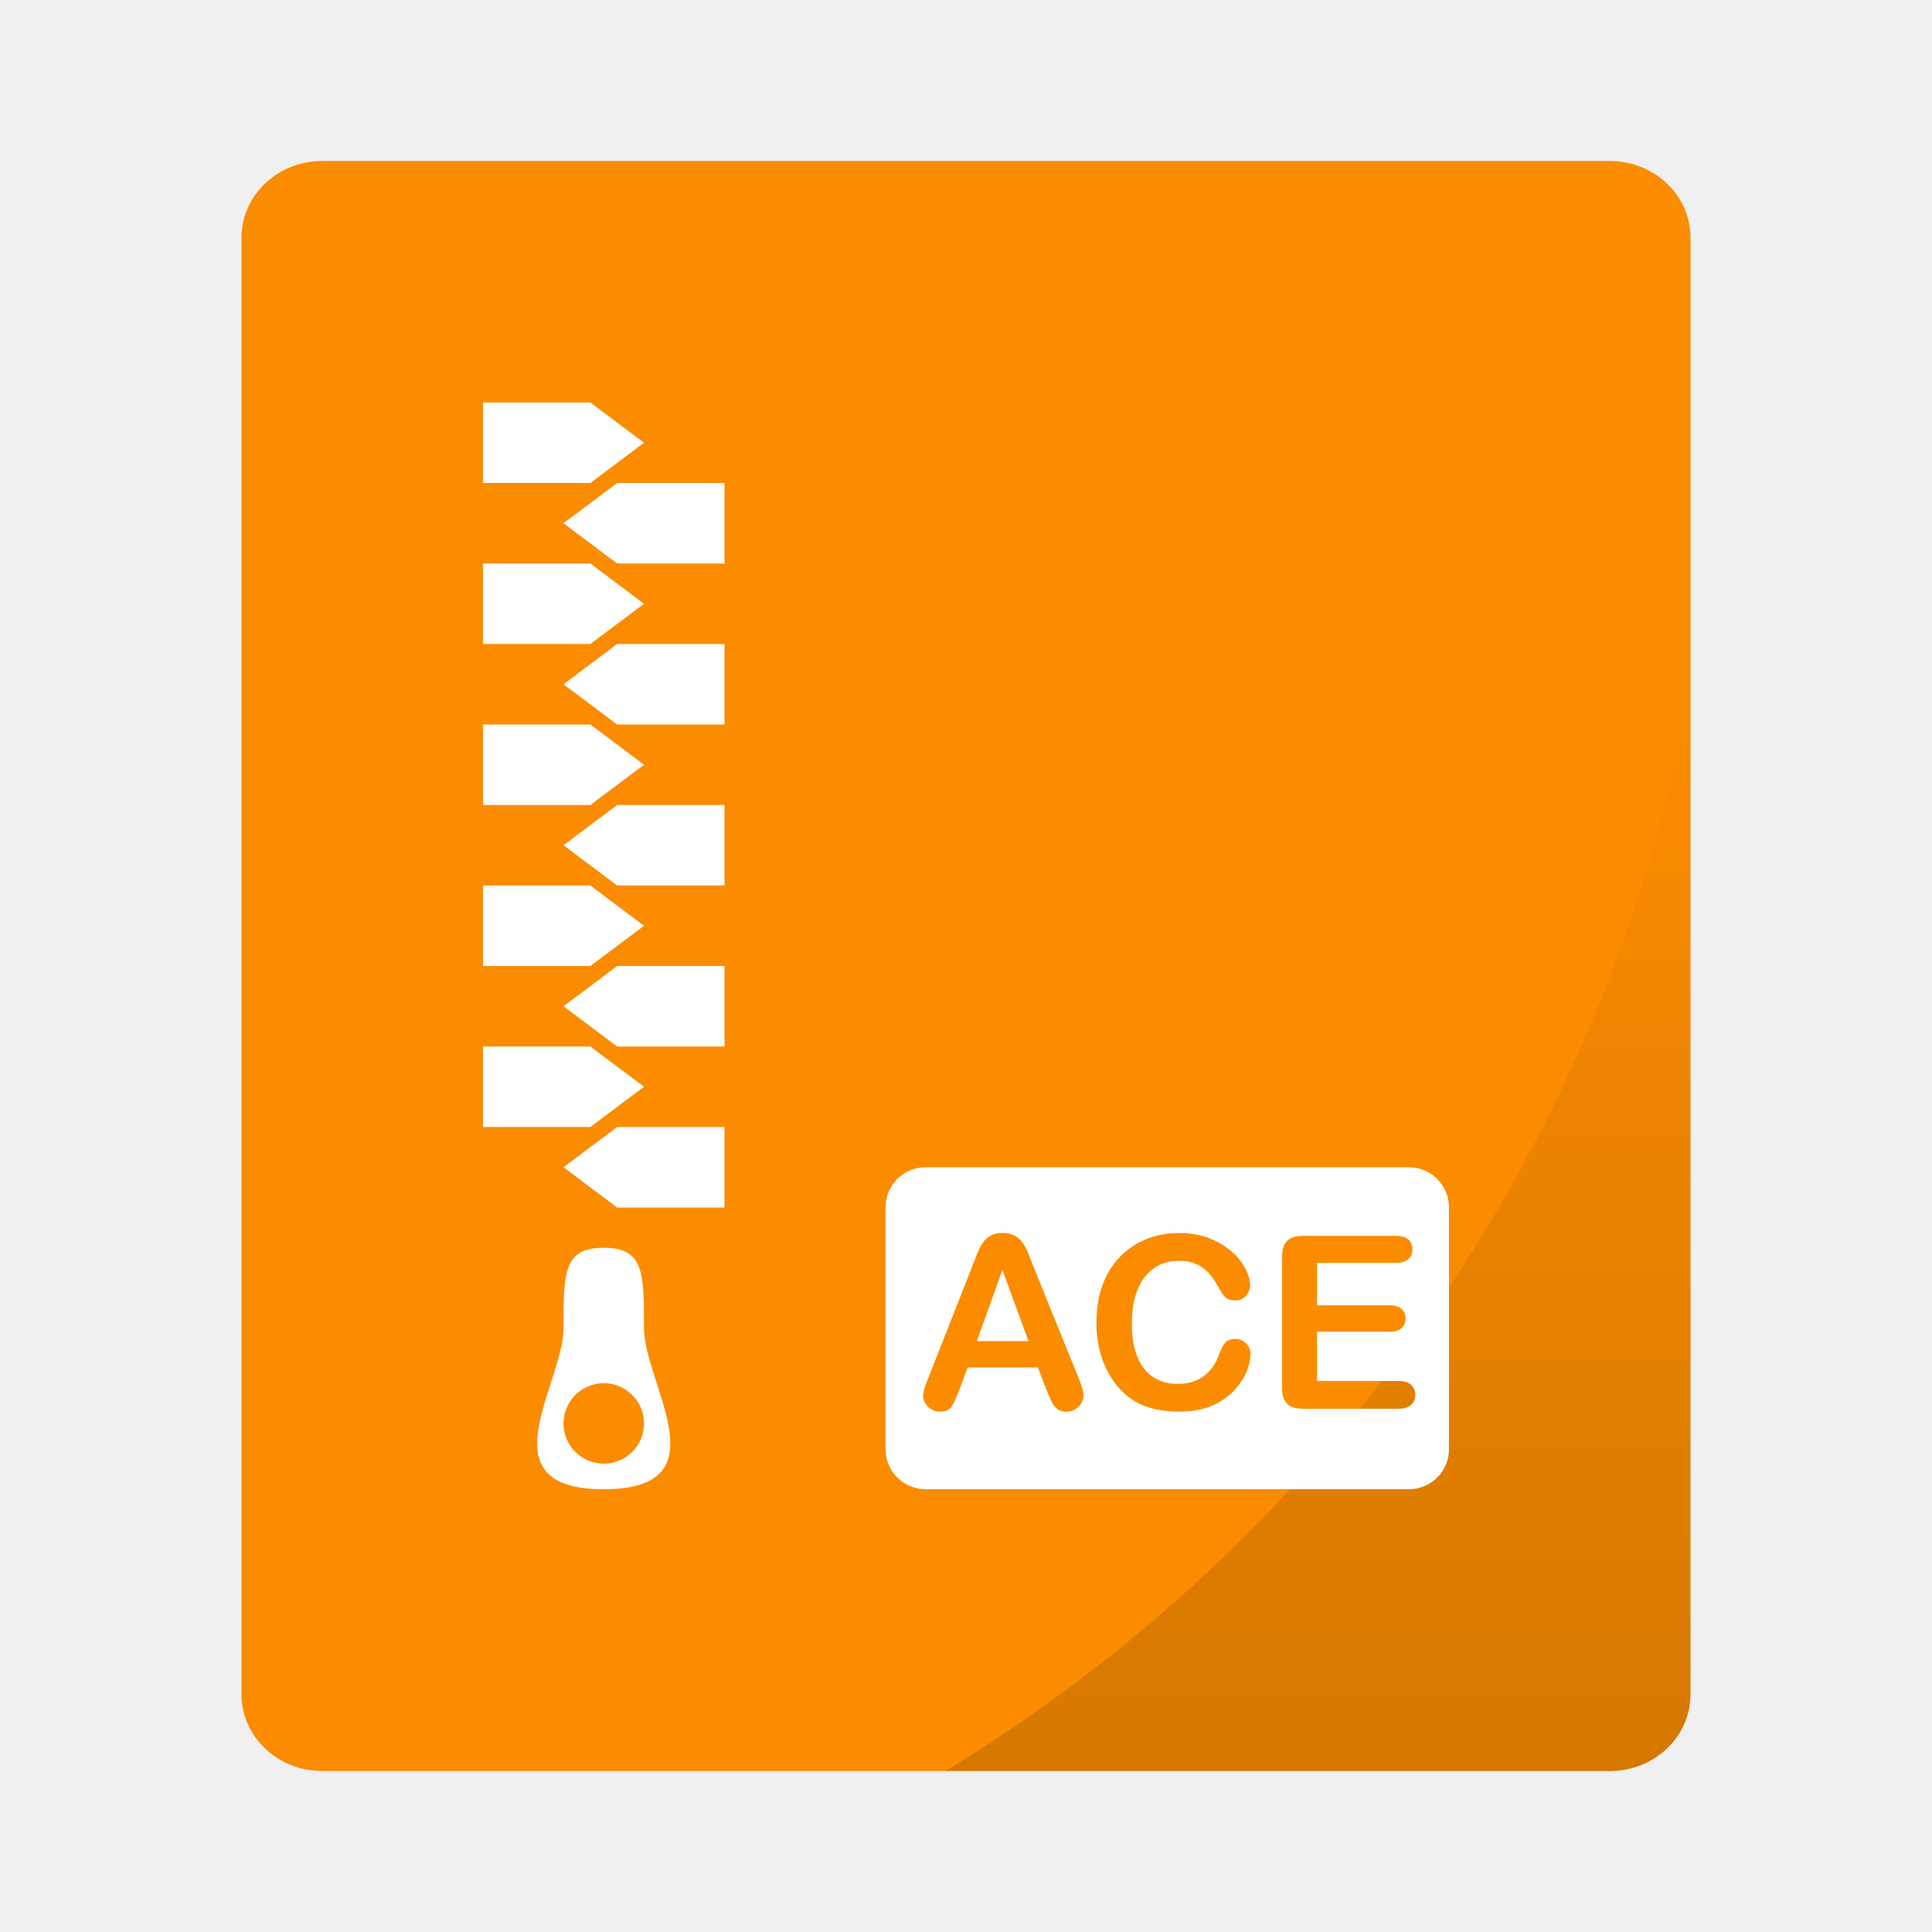
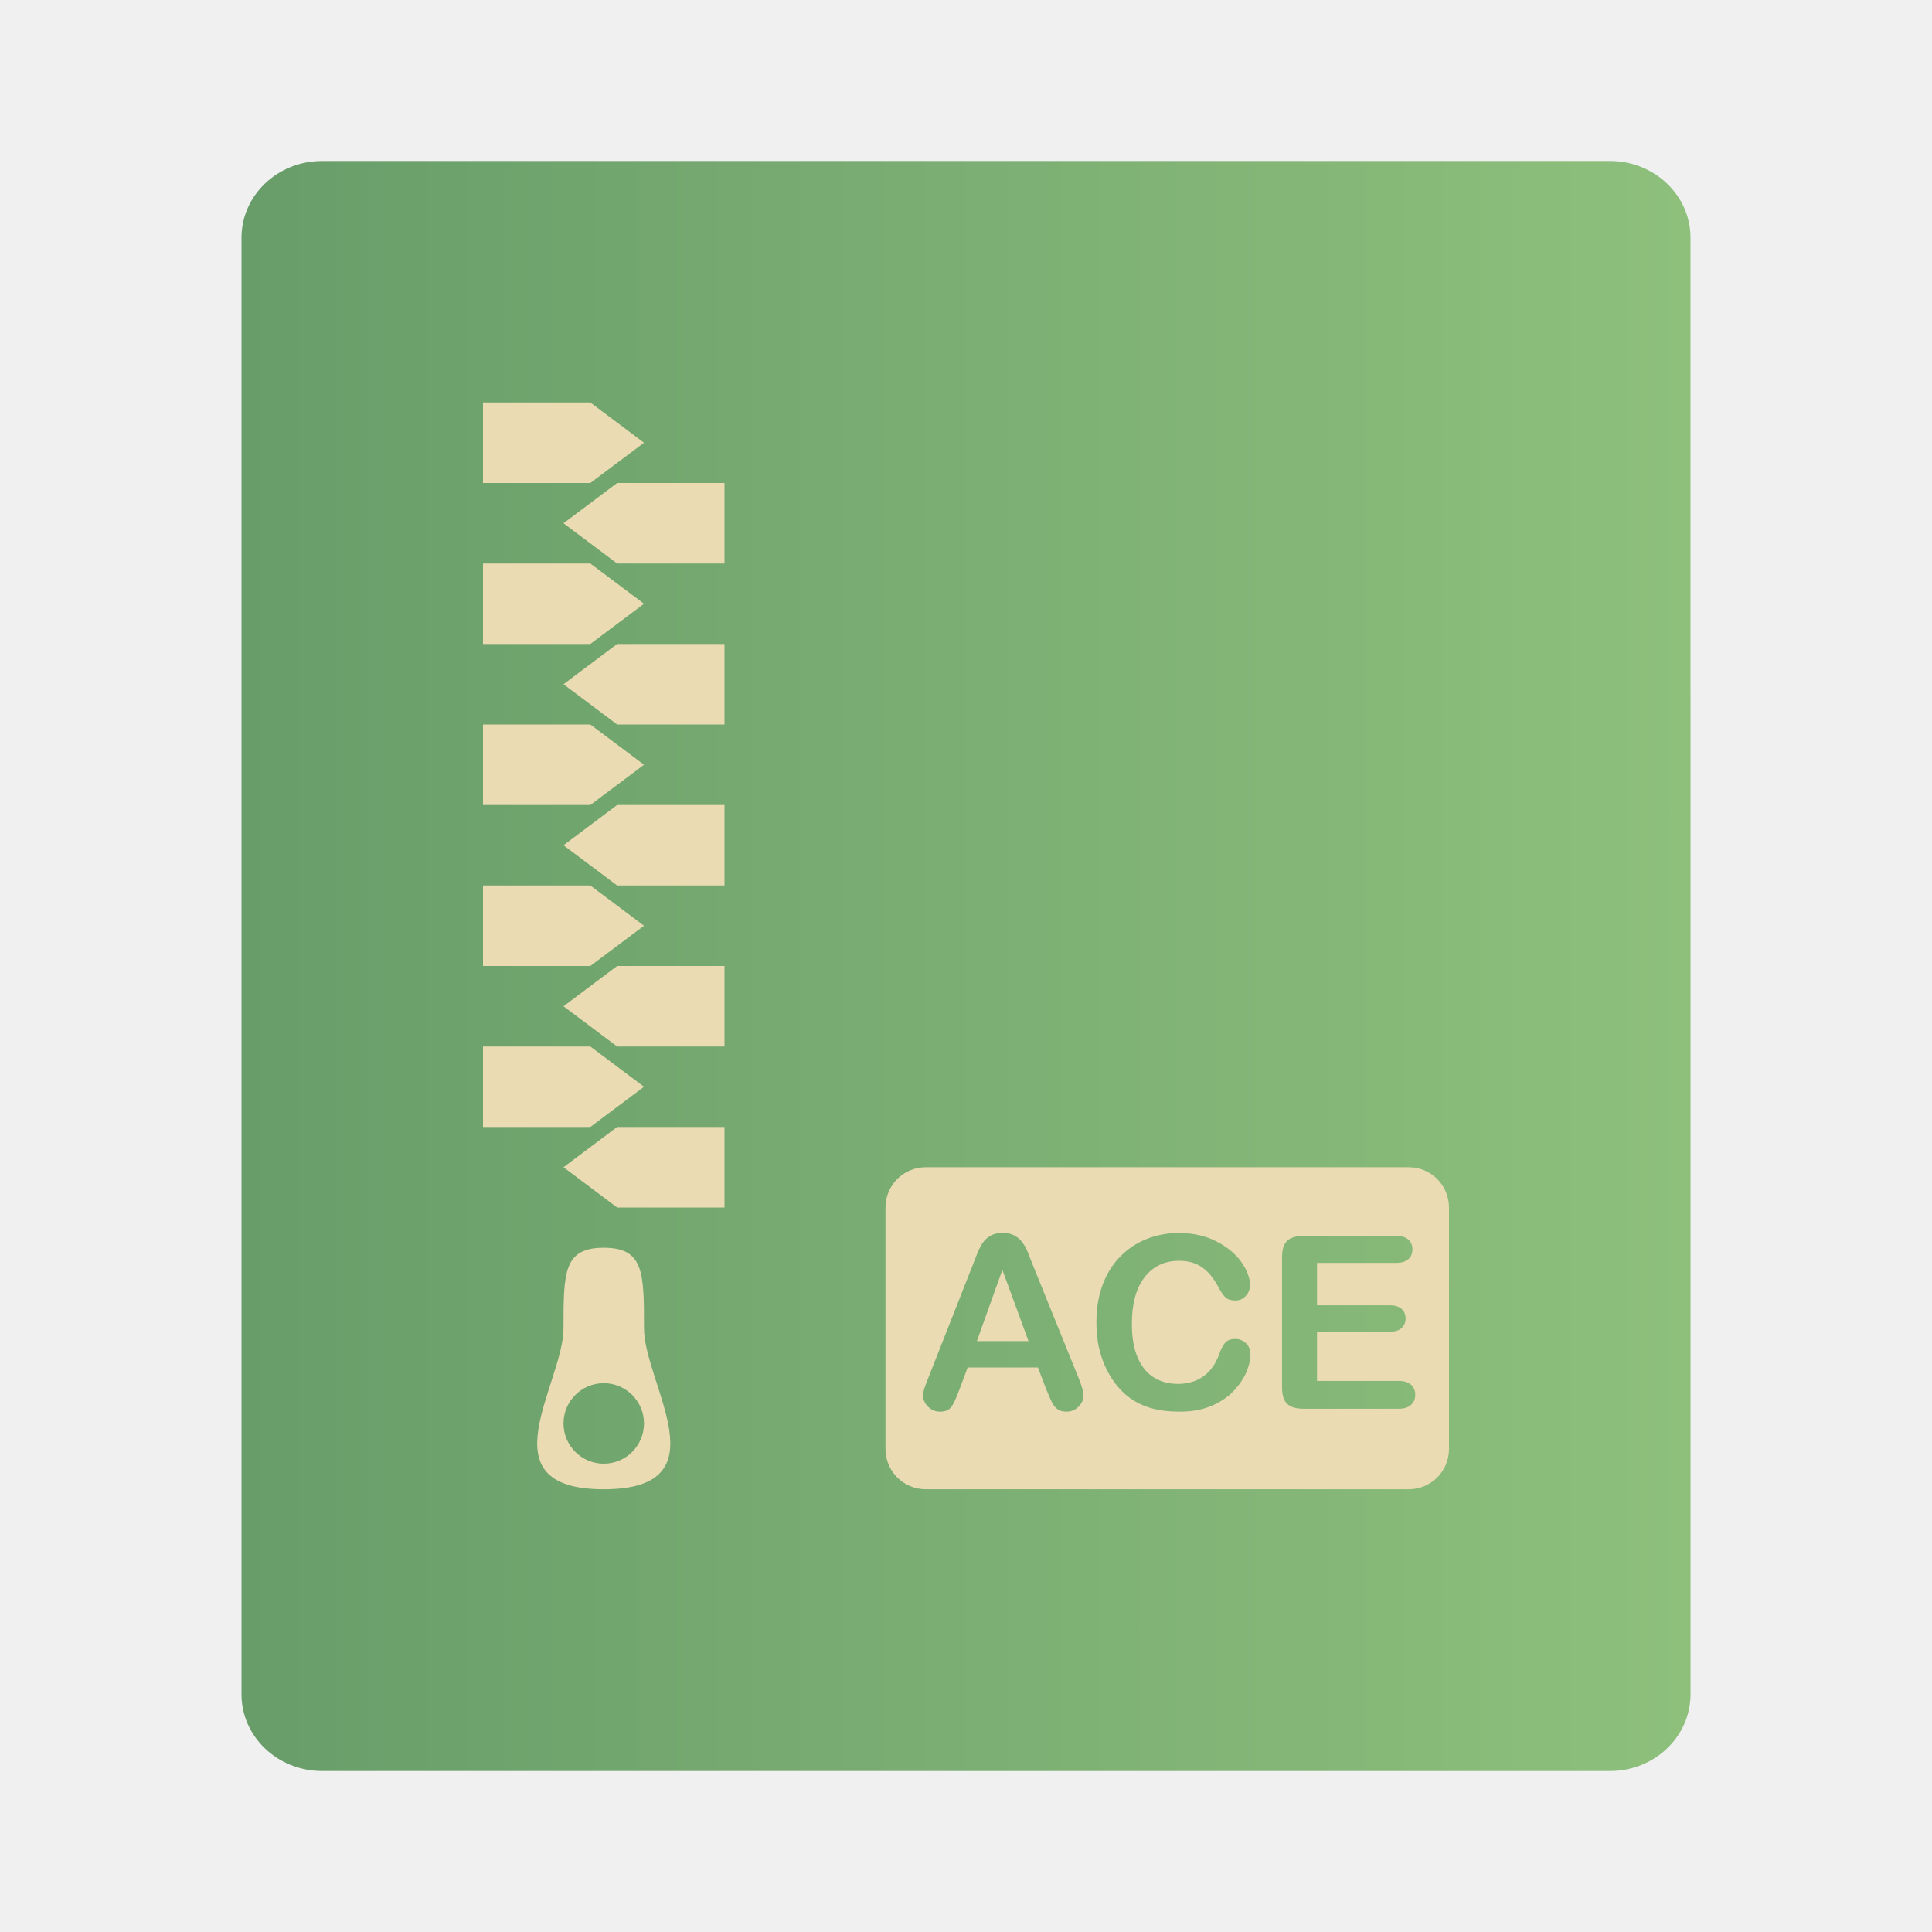
<svg xmlns="http://www.w3.org/2000/svg" xmlns:xlink="http://www.w3.org/1999/xlink" width="48px" height="48px" viewBox="0 0 48 48" version="1.1" id="svg39">
-   <g id="g829">
-     <rect rx="2" ry="1.905" y="4" x="6" height="40" width="36" id="rect834" style="opacity:1;fill:#fb8c00;fill-opacity:1;stroke:none;stroke-width:0.926;stroke-linecap:round;stroke-linejoin:round;stroke-miterlimit:4;stroke-dasharray:none;stroke-opacity:0.059;paint-order:markers stroke fill" />
-     <path id="rect866" d="M 42,17.242 A 40,40 0 0 1 23.494,44 H 40 c 1.108,0 2,-0.849 2,-1.904 z" style="opacity:0.15;fill:url(#linearGradient877);fill-opacity:1;stroke:none;stroke-width:0.926;stroke-linecap:round;stroke-linejoin:round;stroke-miterlimit:4;stroke-dasharray:none;stroke-opacity:0.059;paint-order:markers stroke fill" />
+   <g id="g829" style="fill:url(#linearGradient2)">
+     <rect rx="2" ry="1.905" y="4" x="6" height="40" width="36" id="rect834" style="opacity:1;fill:url(#linearGradient2);fill-opacity:1;stroke:none;stroke-width:0.926;stroke-linecap:round;stroke-linejoin:round;stroke-miterlimit:4;stroke-dasharray:none;stroke-opacity:0.059;paint-order:markers stroke fill" />
+     <path id="rect866" d="M 42,17.242 A 40,40 0 0 1 23.494,44 H 40 c 1.108,0 2,-0.849 2,-1.904 z" style="opacity:0.15;fill:url(#linearGradient2);fill-opacity:1;stroke:none;stroke-width:0.926;stroke-linecap:round;stroke-linejoin:round;stroke-miterlimit:4;stroke-dasharray:none;stroke-opacity:0.059;paint-order:markers stroke fill" />
  </g>
  <defs id="defs11">
+     <linearGradient id="linearGradient1">
+       <stop style="stop-color:#689d6a;stop-opacity:1;" offset="0" id="stop1" />
+       <stop style="stop-color:#8ec07c;stop-opacity:1;" offset="1" id="stop2" />
+     </linearGradient>
    <linearGradient x1="90.7%" y1="6.565%" x2="35.327%" y2="64.144%" id="linearGradient-1">
      <stop stop-color="#93DEF2" offset="0%" id="stop6" />
      <stop stop-color="#5ABADF" offset="100%" id="stop8" />
    </linearGradient>
-     <linearGradient xlink:href="#linearGradient875" id="linearGradient877" x1="32.747" y1="44" x2="32.747" y2="17.242" gradientUnits="userSpaceOnUse" />
-     <linearGradient id="linearGradient875">
-       <stop style="stop-color:#000000;stop-opacity:1;" offset="0" id="stop871" />
-       <stop style="stop-color:#000000;stop-opacity:0;" offset="1" id="stop873" />
-     </linearGradient>
+     <linearGradient xlink:href="#linearGradient1" id="linearGradient2" x1="6" y1="24" x2="42" y2="24" gradientUnits="userSpaceOnUse" />
  </defs>
-   <path style="fill:#ffffff;fill-rule:evenodd;stroke:none;stroke-width:1" d="M 23 29 C 22.446 29 22 29.446 22 30 L 22 36 C 22 36.554 22.446 37 23 37 L 35 37 C 35.554 37 36 36.554 36 36 L 36 30 C 36 29.446 35.554 29 35 29 L 23 29 z M 24.91 30.631 C 25.031 30.631 25.132 30.655 25.213 30.701 C 25.294 30.747 25.36 30.807 25.41 30.879 C 25.46 30.951 25.501 31.028 25.535 31.111 C 25.569 31.194 25.613 31.305 25.666 31.443 L 26.789 34.215 C 26.877 34.426 26.92 34.58 26.92 34.676 C 26.92 34.775 26.878 34.866 26.795 34.949 C 26.712 35.032 26.613 35.072 26.496 35.072 C 26.428 35.072 26.369 35.062 26.32 35.037 C 26.271 35.013 26.23 34.979 26.197 34.938 C 26.164 34.896 26.128 34.831 26.09 34.744 C 26.052 34.657 26.02 34.58 25.992 34.514 L 25.787 33.975 L 24.041 33.975 L 23.836 34.525 C 23.756 34.74 23.688 34.886 23.631 34.961 C 23.574 35.036 23.48 35.072 23.352 35.072 C 23.242 35.072 23.146 35.033 23.062 34.953 C 22.979 34.873 22.936 34.781 22.936 34.68 C 22.936 34.621 22.945 34.561 22.965 34.498 C 22.984 34.436 23.018 34.35 23.062 34.238 L 24.16 31.449 C 24.191 31.369 24.229 31.272 24.273 31.16 C 24.317 31.048 24.364 30.955 24.414 30.881 C 24.464 30.807 24.528 30.747 24.609 30.701 C 24.69 30.655 24.791 30.631 24.91 30.631 z M 29.287 30.633 C 29.635 30.633 29.945 30.701 30.217 30.84 C 30.488 30.979 30.695 31.149 30.84 31.354 C 30.984 31.558 31.057 31.752 31.057 31.934 C 31.057 32.033 31.021 32.121 30.951 32.197 C 30.881 32.273 30.797 32.311 30.697 32.311 C 30.586 32.311 30.501 32.285 30.445 32.232 C 30.39 32.18 30.328 32.088 30.26 31.959 C 30.146 31.746 30.013 31.588 29.859 31.482 C 29.706 31.377 29.518 31.324 29.293 31.324 C 28.936 31.324 28.651 31.459 28.439 31.73 C 28.228 32.002 28.121 32.389 28.121 32.889 C 28.121 33.223 28.168 33.499 28.262 33.721 C 28.355 33.942 28.488 34.109 28.66 34.219 C 28.832 34.328 29.033 34.383 29.264 34.383 C 29.514 34.383 29.726 34.319 29.898 34.195 C 30.071 34.071 30.201 33.891 30.289 33.65 C 30.326 33.537 30.373 33.444 30.428 33.373 C 30.482 33.302 30.57 33.266 30.691 33.266 C 30.795 33.266 30.883 33.303 30.957 33.375 C 31.031 33.447 31.068 33.537 31.068 33.645 C 31.068 33.781 31.034 33.929 30.967 34.088 C 30.899 34.247 30.795 34.403 30.65 34.557 C 30.506 34.71 30.32 34.834 30.096 34.93 C 29.871 35.025 29.609 35.072 29.311 35.072 C 29.084 35.072 28.879 35.053 28.693 35.01 C 28.508 34.967 28.339 34.899 28.188 34.809 C 28.036 34.718 27.896 34.598 27.77 34.449 C 27.656 34.314 27.561 34.163 27.48 33.996 C 27.4 33.829 27.339 33.652 27.299 33.463 C 27.259 33.273 27.24 33.072 27.24 32.859 C 27.24 32.514 27.29 32.203 27.391 31.93 C 27.491 31.656 27.635 31.423 27.822 31.229 C 28.01 31.034 28.23 30.887 28.482 30.785 C 28.734 30.684 29.002 30.633 29.287 30.633 z M 32.385 30.705 L 34.682 30.705 C 34.82 30.705 34.923 30.735 34.99 30.797 C 35.058 30.858 35.092 30.939 35.092 31.039 C 35.092 31.141 35.058 31.222 34.99 31.283 C 34.923 31.345 34.82 31.377 34.682 31.377 L 32.721 31.377 L 32.721 32.43 L 34.525 32.43 C 34.658 32.43 34.757 32.46 34.822 32.52 C 34.888 32.579 34.922 32.658 34.922 32.756 C 34.922 32.854 34.889 32.933 34.824 32.994 C 34.76 33.056 34.66 33.086 34.525 33.086 L 32.721 33.086 L 32.721 34.309 L 34.748 34.309 C 34.885 34.309 34.987 34.341 35.057 34.404 C 35.126 34.468 35.162 34.551 35.162 34.656 C 35.162 34.758 35.126 34.841 35.057 34.904 C 34.987 34.968 34.885 35 34.748 35 L 32.385 35 C 32.195 35 32.058 34.957 31.975 34.873 C 31.892 34.789 31.852 34.654 31.852 34.467 L 31.852 31.238 C 31.852 31.113 31.869 31.011 31.906 30.932 C 31.943 30.853 32.001 30.796 32.08 30.76 C 32.159 30.724 32.262 30.705 32.385 30.705 z M 24.904 31.549 L 24.27 33.32 L 25.553 33.32 L 24.904 31.549 z " id="Rectangle-337" />
-   <polygon id="Rectangle-327" points="12,12 12,10 14.667,10 16,11 14.667,12 " style="fill:#ffffff;fill-rule:evenodd;stroke:none;stroke-width:1" />
-   <polygon id="polygon17" transform="matrix(-1,0,0,1,32,0)" points="14,14 14,12 16.667,12 18,13 16.667,14 " style="fill:#ffffff;fill-rule:evenodd;stroke:none;stroke-width:1" />
-   <polygon id="polygon19" transform="matrix(-1,0,0,1,32,0)" points="14,18 14,16 16.667,16 18,17 16.667,18 " style="fill:#ffffff;fill-rule:evenodd;stroke:none;stroke-width:1" />
-   <polygon id="polygon21" points="12,16 12,14 14.667,14 16,15 14.667,16 " style="fill:#ffffff;fill-rule:evenodd;stroke:none;stroke-width:1" />
-   <polygon id="polygon23" transform="matrix(-1,0,0,1,32,0)" points="14,22 14,20 16.667,20 18,21 16.667,22 " style="fill:#ffffff;fill-rule:evenodd;stroke:none;stroke-width:1" />
-   <polygon id="polygon25" points="12,20 12,18 14.667,18 16,19 14.667,20 " style="fill:#ffffff;fill-rule:evenodd;stroke:none;stroke-width:1" />
-   <polygon id="polygon27" transform="matrix(-1,0,0,1,32,0)" points="14,26 14,24 16.667,24 18,25 16.667,26 " style="fill:#ffffff;fill-rule:evenodd;stroke:none;stroke-width:1" />
-   <polygon id="polygon29" points="12,24 12,22 14.667,22 16,23 14.667,24 " style="fill:#ffffff;fill-rule:evenodd;stroke:none;stroke-width:1" />
-   <polygon id="polygon31" transform="matrix(-1,0,0,1,32,0)" points="14,30 14,28 16.667,28 18,29 16.667,30 " style="fill:#ffffff;fill-rule:evenodd;stroke:none;stroke-width:1" />
-   <polygon id="polygon33" points="12,28 12,26 14.667,26 16,27 14.667,28 " style="fill:#ffffff;fill-rule:evenodd;stroke:none;stroke-width:1" />
-   <path d="m 15,37 c 3,0 1,-2.619 1,-4 0,-1.381 0,-2 -1,-2 -1,0 -1,0.619 -1,2 0,1.381 -2,4 1,4 z m 0,-0.635 c 0.552,0 1,-0.448 1,-1 0,-0.552 -0.448,-1 -1,-1 -0.552,0 -1,0.448 -1,1 0,0.552 0.448,1 1,1 z" id="Combined-Shape" style="fill:#ffffff;fill-rule:evenodd;stroke:none;stroke-width:1" />
+   <path style="fill:#ebdbb2;fill-rule:evenodd;stroke:none;stroke-width:1;fill-opacity:1" d="M 23 29 C 22.446 29 22 29.446 22 30 L 22 36 C 22 36.554 22.446 37 23 37 L 35 37 C 35.554 37 36 36.554 36 36 L 36 30 C 36 29.446 35.554 29 35 29 L 23 29 z M 24.91 30.631 C 25.031 30.631 25.132 30.655 25.213 30.701 C 25.294 30.747 25.36 30.807 25.41 30.879 C 25.46 30.951 25.501 31.028 25.535 31.111 C 25.569 31.194 25.613 31.305 25.666 31.443 L 26.789 34.215 C 26.877 34.426 26.92 34.58 26.92 34.676 C 26.92 34.775 26.878 34.866 26.795 34.949 C 26.712 35.032 26.613 35.072 26.496 35.072 C 26.428 35.072 26.369 35.062 26.32 35.037 C 26.271 35.013 26.23 34.979 26.197 34.938 C 26.164 34.896 26.128 34.831 26.09 34.744 C 26.052 34.657 26.02 34.58 25.992 34.514 L 25.787 33.975 L 24.041 33.975 L 23.836 34.525 C 23.756 34.74 23.688 34.886 23.631 34.961 C 23.574 35.036 23.48 35.072 23.352 35.072 C 23.242 35.072 23.146 35.033 23.062 34.953 C 22.979 34.873 22.936 34.781 22.936 34.68 C 22.936 34.621 22.945 34.561 22.965 34.498 C 22.984 34.436 23.018 34.35 23.062 34.238 L 24.16 31.449 C 24.191 31.369 24.229 31.272 24.273 31.16 C 24.317 31.048 24.364 30.955 24.414 30.881 C 24.464 30.807 24.528 30.747 24.609 30.701 C 24.69 30.655 24.791 30.631 24.91 30.631 z M 29.287 30.633 C 29.635 30.633 29.945 30.701 30.217 30.84 C 30.488 30.979 30.695 31.149 30.84 31.354 C 30.984 31.558 31.057 31.752 31.057 31.934 C 31.057 32.033 31.021 32.121 30.951 32.197 C 30.881 32.273 30.797 32.311 30.697 32.311 C 30.586 32.311 30.501 32.285 30.445 32.232 C 30.39 32.18 30.328 32.088 30.26 31.959 C 30.146 31.746 30.013 31.588 29.859 31.482 C 29.706 31.377 29.518 31.324 29.293 31.324 C 28.936 31.324 28.651 31.459 28.439 31.73 C 28.228 32.002 28.121 32.389 28.121 32.889 C 28.121 33.223 28.168 33.499 28.262 33.721 C 28.355 33.942 28.488 34.109 28.66 34.219 C 28.832 34.328 29.033 34.383 29.264 34.383 C 29.514 34.383 29.726 34.319 29.898 34.195 C 30.071 34.071 30.201 33.891 30.289 33.65 C 30.326 33.537 30.373 33.444 30.428 33.373 C 30.482 33.302 30.57 33.266 30.691 33.266 C 30.795 33.266 30.883 33.303 30.957 33.375 C 31.031 33.447 31.068 33.537 31.068 33.645 C 31.068 33.781 31.034 33.929 30.967 34.088 C 30.899 34.247 30.795 34.403 30.65 34.557 C 30.506 34.71 30.32 34.834 30.096 34.93 C 29.871 35.025 29.609 35.072 29.311 35.072 C 29.084 35.072 28.879 35.053 28.693 35.01 C 28.508 34.967 28.339 34.899 28.188 34.809 C 28.036 34.718 27.896 34.598 27.77 34.449 C 27.656 34.314 27.561 34.163 27.48 33.996 C 27.4 33.829 27.339 33.652 27.299 33.463 C 27.259 33.273 27.24 33.072 27.24 32.859 C 27.24 32.514 27.29 32.203 27.391 31.93 C 27.491 31.656 27.635 31.423 27.822 31.229 C 28.01 31.034 28.23 30.887 28.482 30.785 C 28.734 30.684 29.002 30.633 29.287 30.633 z M 32.385 30.705 L 34.682 30.705 C 34.82 30.705 34.923 30.735 34.99 30.797 C 35.058 30.858 35.092 30.939 35.092 31.039 C 35.092 31.141 35.058 31.222 34.99 31.283 C 34.923 31.345 34.82 31.377 34.682 31.377 L 32.721 31.377 L 32.721 32.43 L 34.525 32.43 C 34.658 32.43 34.757 32.46 34.822 32.52 C 34.888 32.579 34.922 32.658 34.922 32.756 C 34.922 32.854 34.889 32.933 34.824 32.994 C 34.76 33.056 34.66 33.086 34.525 33.086 L 32.721 33.086 L 32.721 34.309 L 34.748 34.309 C 34.885 34.309 34.987 34.341 35.057 34.404 C 35.126 34.468 35.162 34.551 35.162 34.656 C 35.162 34.758 35.126 34.841 35.057 34.904 C 34.987 34.968 34.885 35 34.748 35 L 32.385 35 C 32.195 35 32.058 34.957 31.975 34.873 C 31.892 34.789 31.852 34.654 31.852 34.467 L 31.852 31.238 C 31.852 31.113 31.869 31.011 31.906 30.932 C 31.943 30.853 32.001 30.796 32.08 30.76 C 32.159 30.724 32.262 30.705 32.385 30.705 z M 24.904 31.549 L 24.27 33.32 L 25.553 33.32 L 24.904 31.549 z " id="Rectangle-337" />
+   <polygon id="Rectangle-327" points="12,12 12,10 14.667,10 16,11 14.667,12 " style="fill:#ebdbb2;fill-rule:evenodd;stroke:none;stroke-width:1;fill-opacity:1" />
+   <polygon id="polygon17" transform="matrix(-1,0,0,1,32,0)" points="14,14 14,12 16.667,12 18,13 16.667,14 " style="fill:#ebdbb2;fill-rule:evenodd;stroke:none;stroke-width:1;fill-opacity:1" />
+   <polygon id="polygon19" transform="matrix(-1,0,0,1,32,0)" points="14,18 14,16 16.667,16 18,17 16.667,18 " style="fill:#ebdbb2;fill-rule:evenodd;stroke:none;stroke-width:1;fill-opacity:1" />
+   <polygon id="polygon21" points="12,16 12,14 14.667,14 16,15 14.667,16 " style="fill:#ebdbb2;fill-rule:evenodd;stroke:none;stroke-width:1;fill-opacity:1" />
+   <polygon id="polygon23" transform="matrix(-1,0,0,1,32,0)" points="14,22 14,20 16.667,20 18,21 16.667,22 " style="fill:#ebdbb2;fill-rule:evenodd;stroke:none;stroke-width:1;fill-opacity:1" />
+   <polygon id="polygon25" points="12,20 12,18 14.667,18 16,19 14.667,20 " style="fill:#ebdbb2;fill-rule:evenodd;stroke:none;stroke-width:1;fill-opacity:1" />
+   <polygon id="polygon27" transform="matrix(-1,0,0,1,32,0)" points="14,26 14,24 16.667,24 18,25 16.667,26 " style="fill:#ebdbb2;fill-rule:evenodd;stroke:none;stroke-width:1;fill-opacity:1" />
+   <polygon id="polygon29" points="12,24 12,22 14.667,22 16,23 14.667,24 " style="fill:#ebdbb2;fill-rule:evenodd;stroke:none;stroke-width:1;fill-opacity:1" />
+   <polygon id="polygon31" transform="matrix(-1,0,0,1,32,0)" points="14,30 14,28 16.667,28 18,29 16.667,30 " style="fill:#ebdbb2;fill-rule:evenodd;stroke:none;stroke-width:1;fill-opacity:1" />
+   <polygon id="polygon33" points="12,28 12,26 14.667,26 16,27 14.667,28 " style="fill:#ebdbb2;fill-rule:evenodd;stroke:none;stroke-width:1;fill-opacity:1" />
+   <path d="m 15,37 c 3,0 1,-2.619 1,-4 0,-1.381 0,-2 -1,-2 -1,0 -1,0.619 -1,2 0,1.381 -2,4 1,4 z m 0,-0.635 c 0.552,0 1,-0.448 1,-1 0,-0.552 -0.448,-1 -1,-1 -0.552,0 -1,0.448 -1,1 0,0.552 0.448,1 1,1 z" id="Combined-Shape" style="fill:#ebdbb2;fill-rule:evenodd;stroke:none;stroke-width:1;fill-opacity:1" />
</svg>
